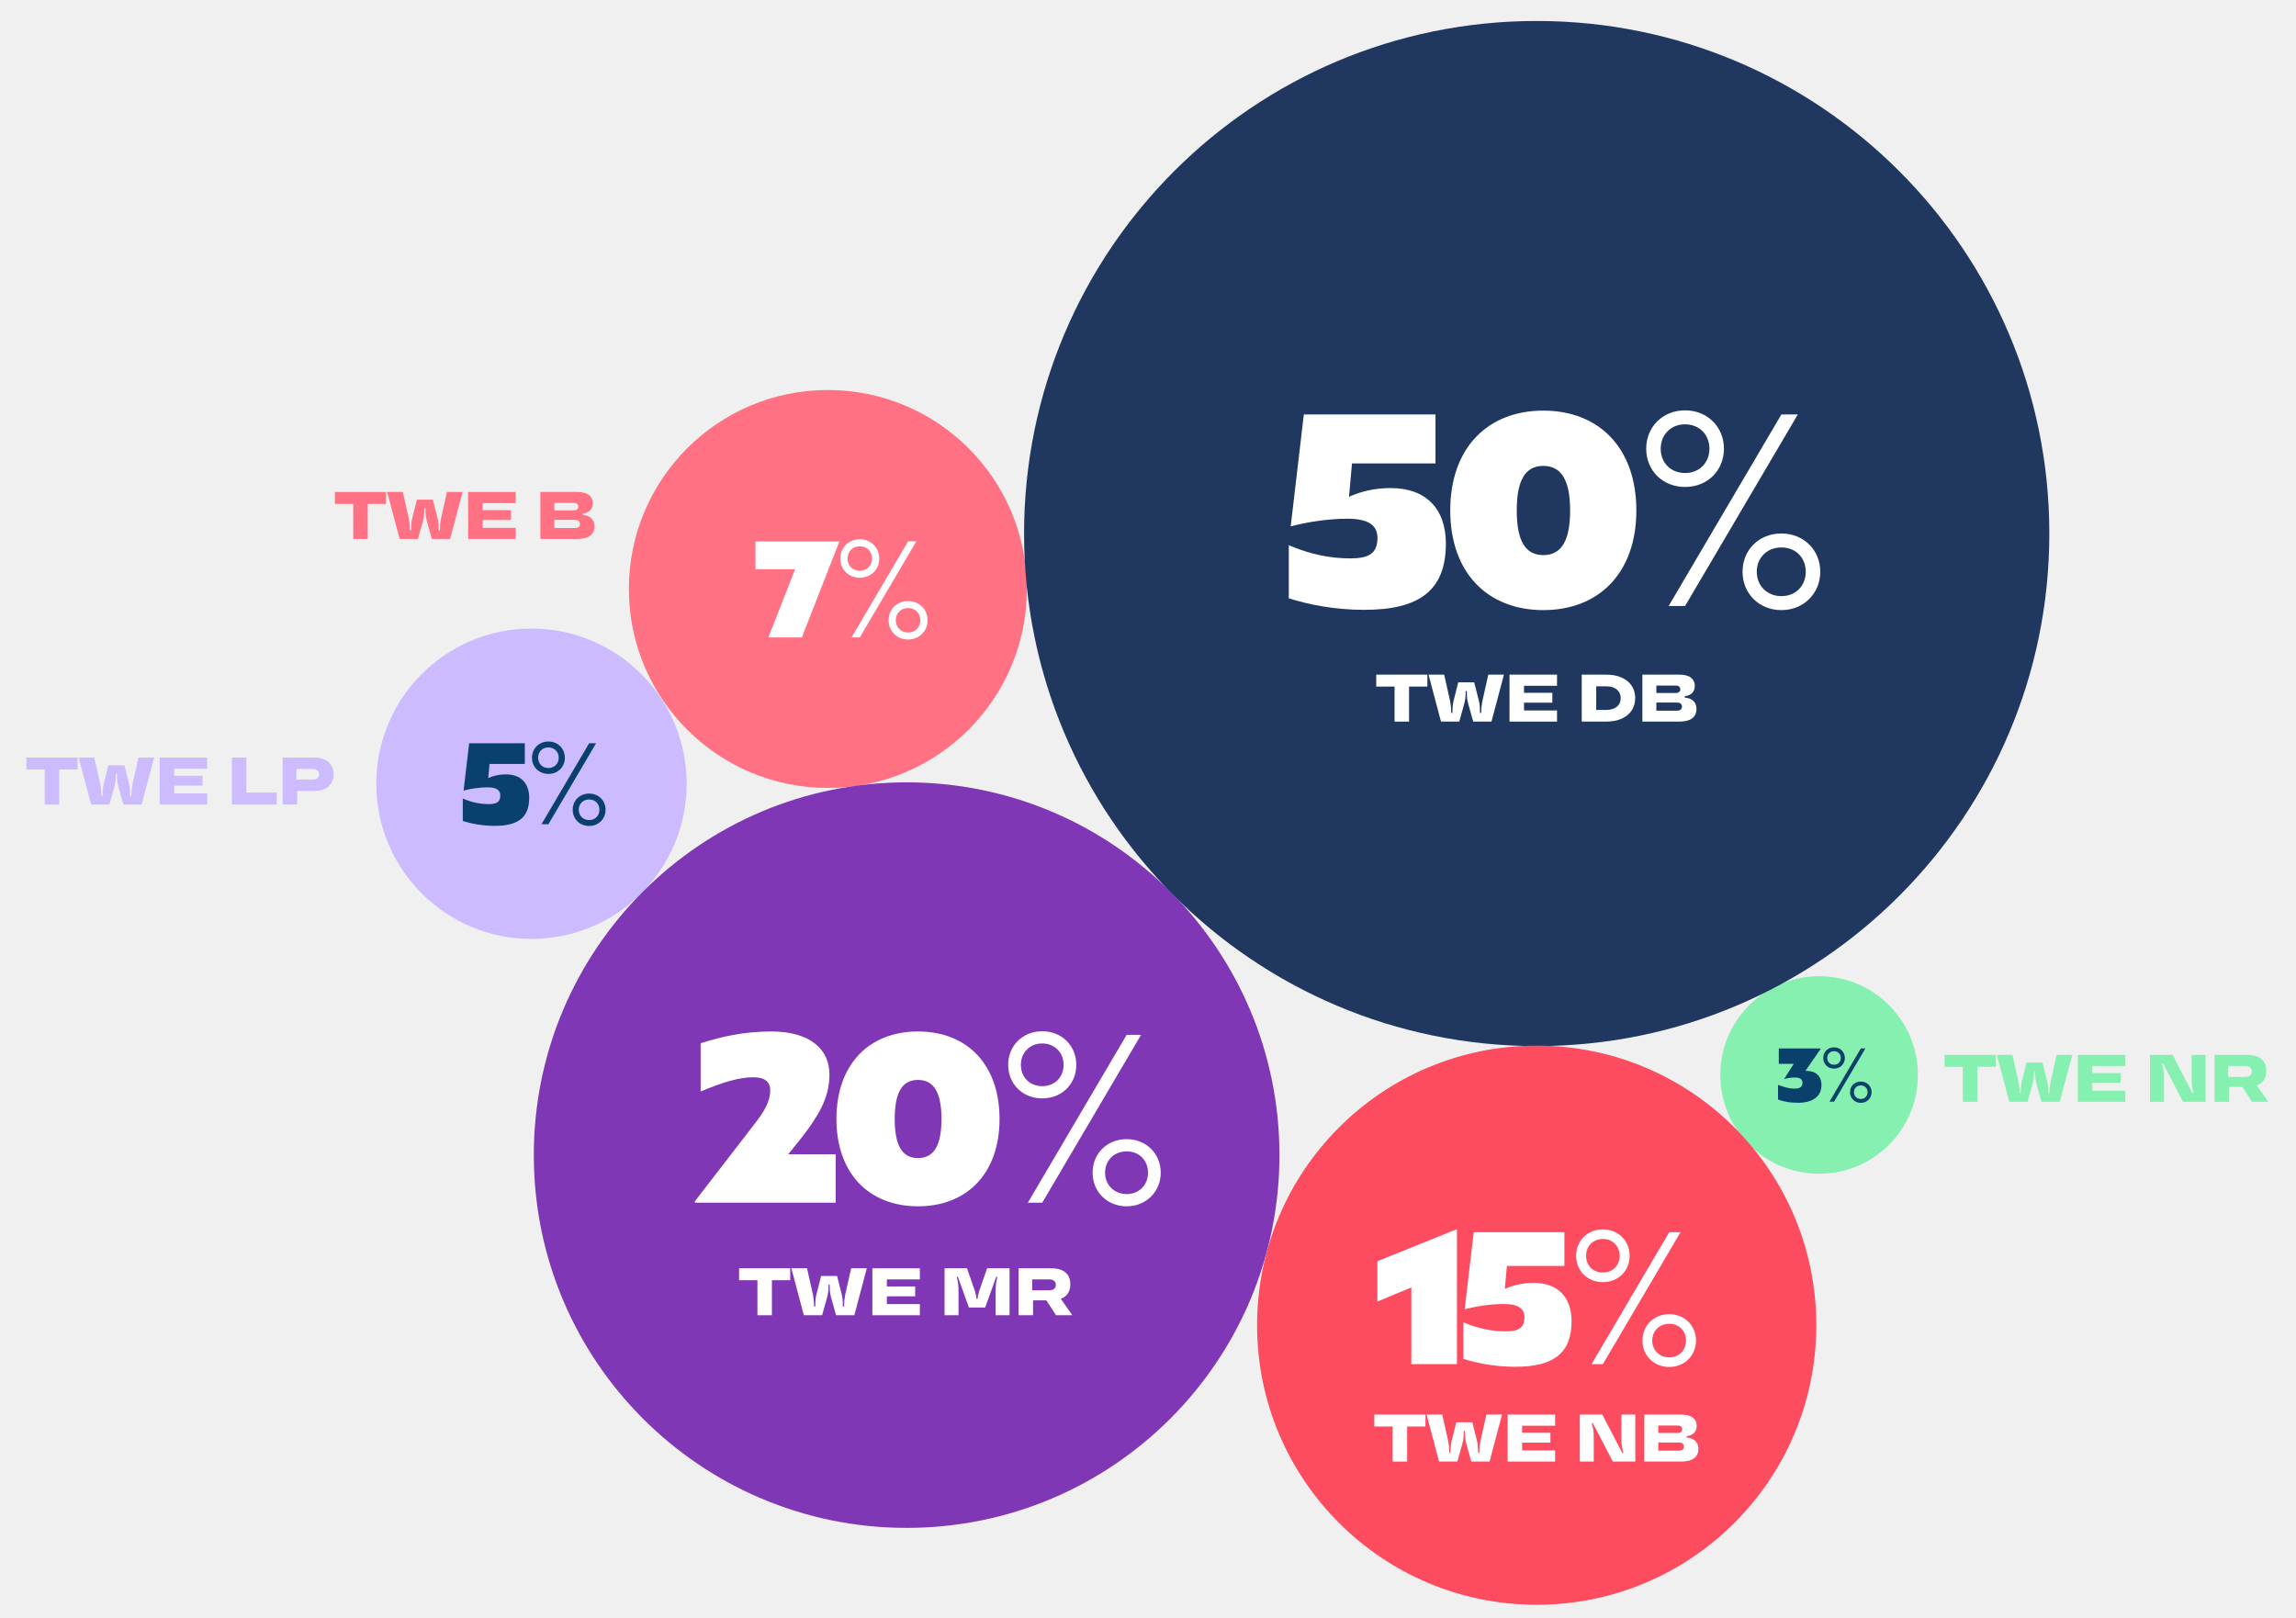
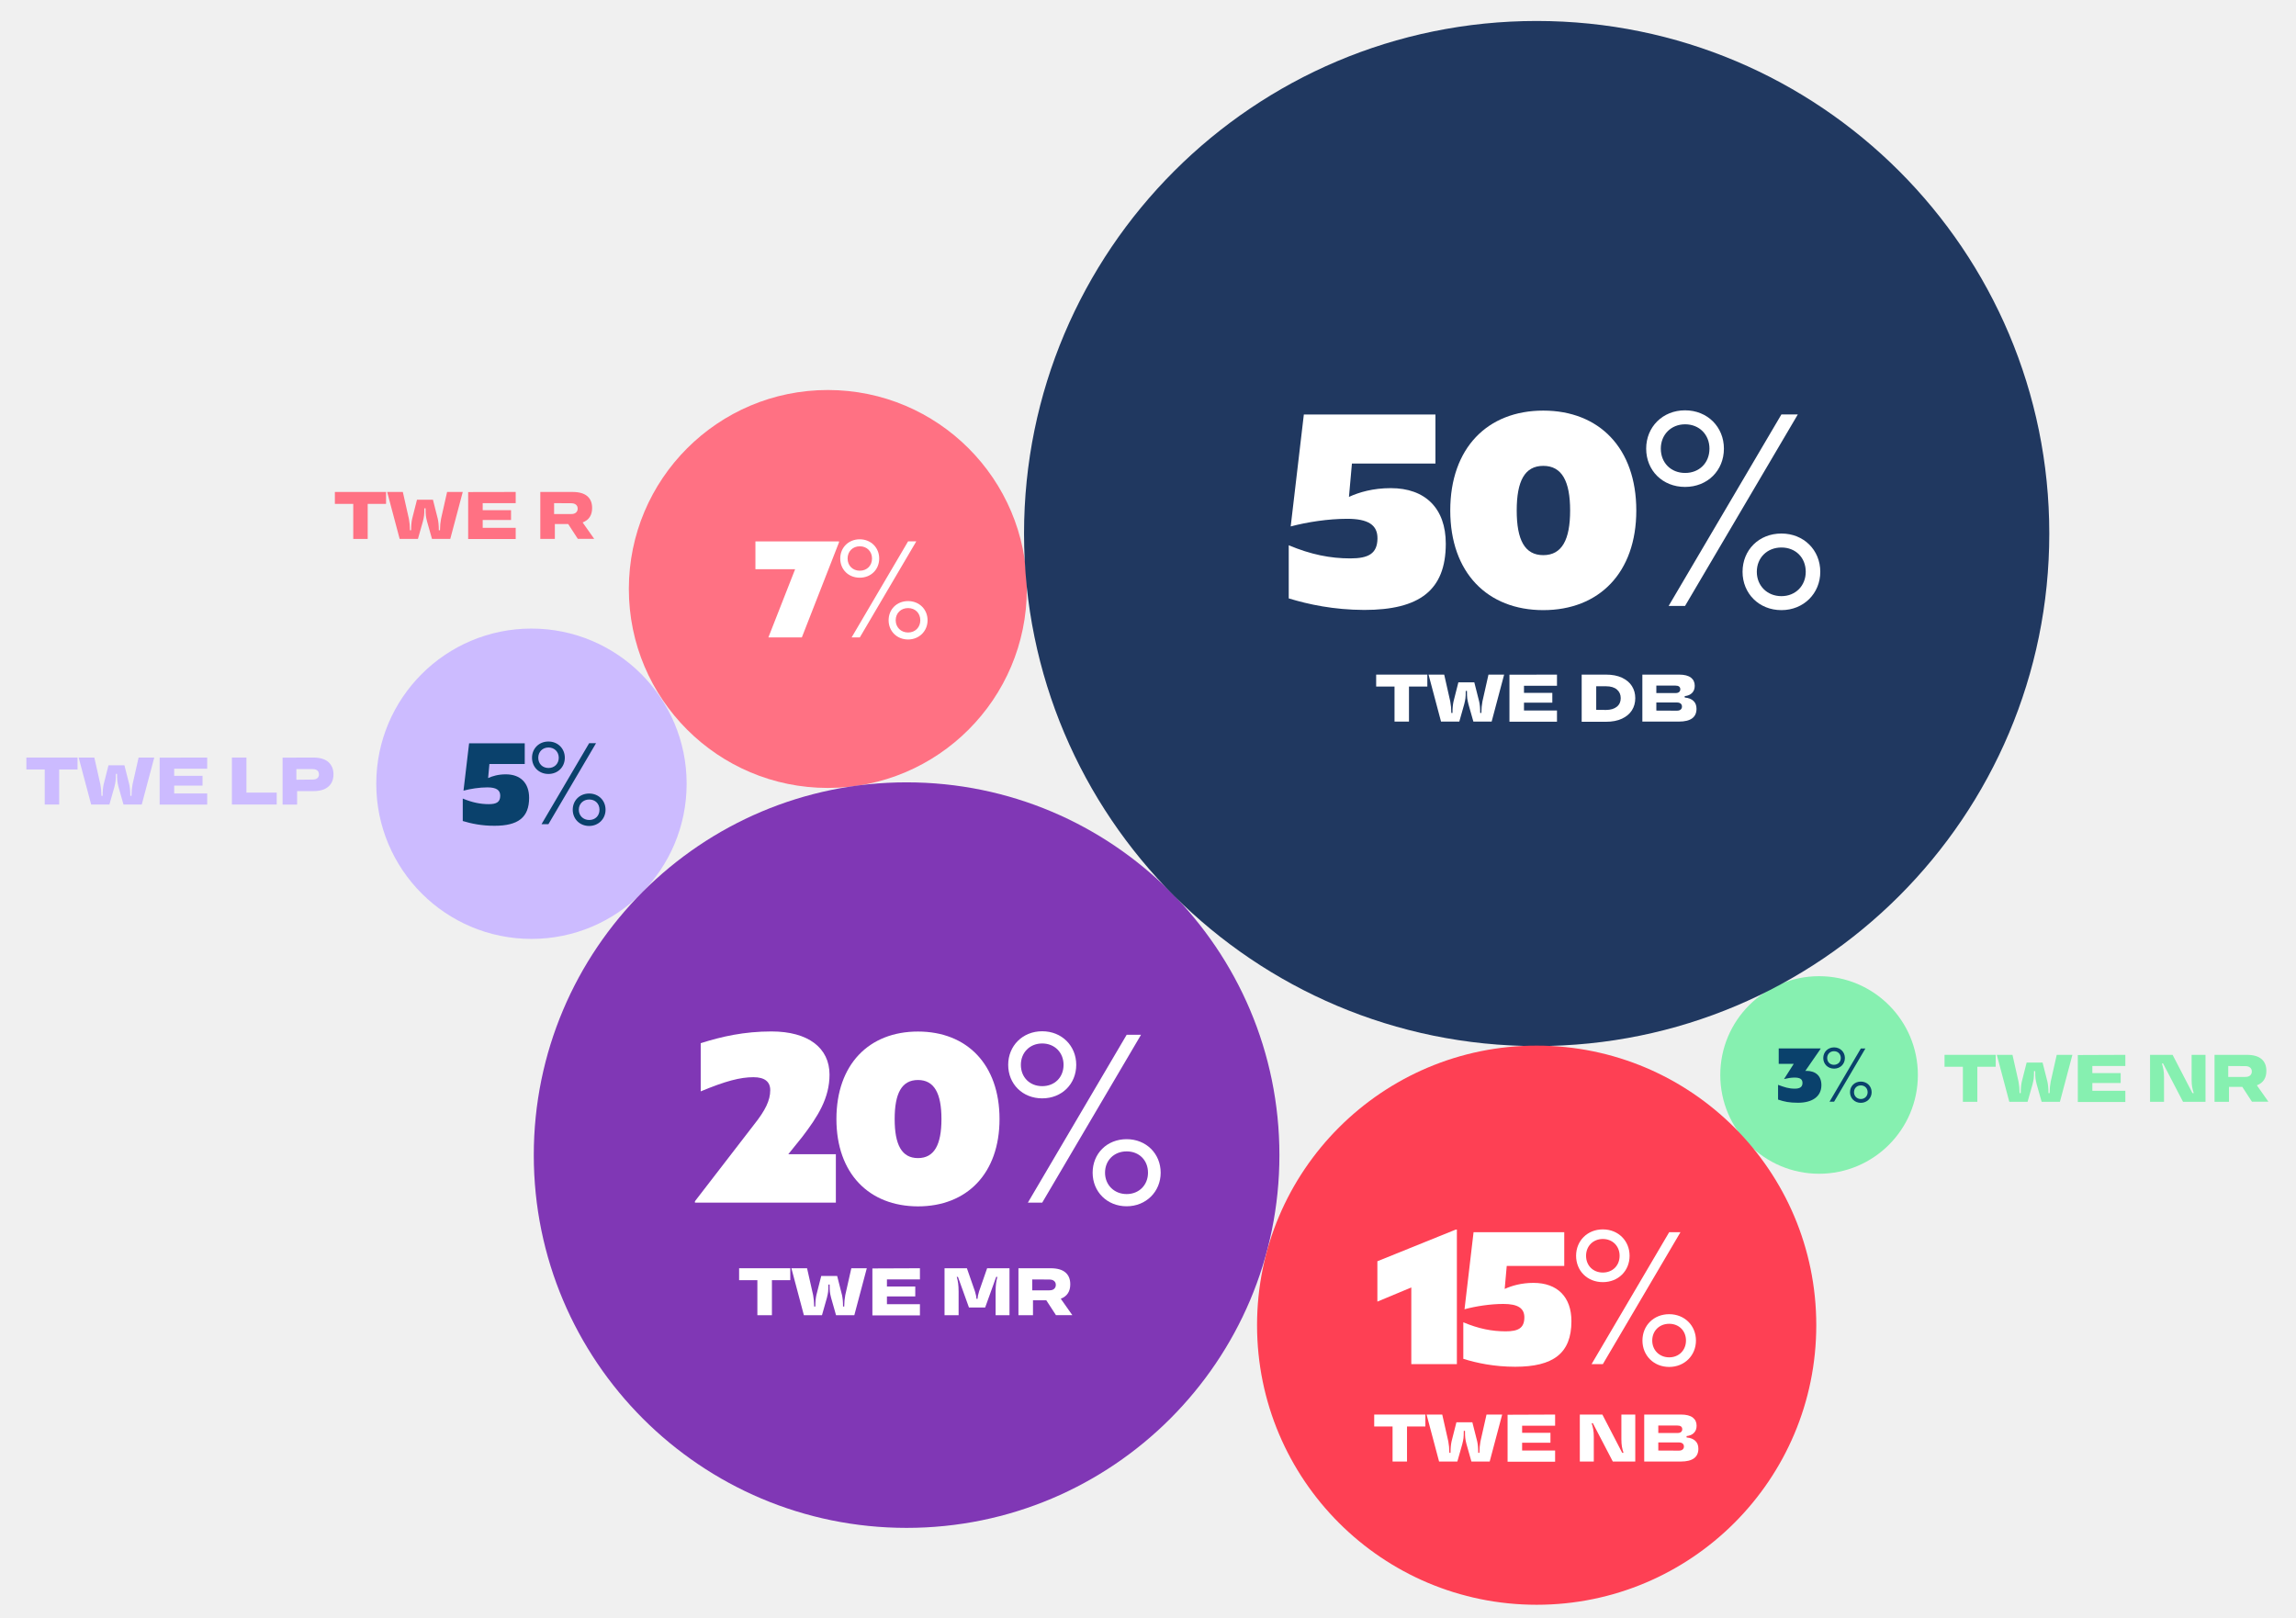
- <svg xmlns="http://www.w3.org/2000/svg" version="1.1" id="Layer_1" x="0px" y="0px" viewBox="0 0 2463.397 1736" style="enable-background:new 0 0 2463.397 1736;" xml:space="preserve">
+ <svg xmlns="http://www.w3.org/2000/svg" version="1.1" id="Layer_1" x="0px" y="0px" viewBox="0 0 2463.4 1736" style="enable-background:new 0 0 2463.4 1736;" xml:space="preserve">
  <style type="text/css">
	.st0{fill:#FF7183;}
	.st1{fill:#FFFFFF;}
	.st2{fill:#86F0B0;}
	.st3{fill:#0A416C;}
	.st4{fill:#CCBBFF;}
	.st5{fill:#8037B5;}
	.st6{fill:#203860;}
- 	.st7{fill:#FD4B5F;}
+ 	.st7{fill:#FE4054;}
</style>
  <g>
+     <path class="st0" d="M888.2,418.5L888.2,418.5c117.9,0,213.5,95.6,213.5,213.5l0,0c0,117.9-95.6,213.5-213.5,213.5l0,0   c-117.9,0-213.5-95.6-213.5-213.5l0,0C674.7,514.1,770.3,418.5,888.2,418.5z" />
    <g>
-       <path class="st0" d="M888.232,418.5L888.232,418.5c117.913,0,213.5,95.587,213.5,213.5l0,0c0,117.913-95.587,213.5-213.5,213.5    l0,0c-117.913,0-213.5-95.587-213.5-213.5l0,0C674.732,514.087,770.32,418.5,888.232,418.5z" />
+       <g>
+         <path class="st1" d="M853.1,610.8h-42.6V581h89.7v0.9L860.3,684h-35.9L853.1,610.8z" />
+         <path class="st1" d="M901.5,599.3c0-11.6,8.8-20.6,20.9-20.6s20.9,9,20.9,20.6c0,11.8-8.8,20.6-20.9,20.6     S901.5,611.1,901.5,599.3z M935.6,599.3c0-7.5-5.4-13.1-13.1-13.1c-7.7,0-13.1,5.6-13.1,13.1c0,7.7,5.5,13.1,13.1,13.1     C930.1,612.4,935.6,607,935.6,599.3z M974.3,580.9h8.8L922.5,684h-8.8L974.3,580.9z M953.4,665.6c0-11.8,8.8-20.6,20.9-20.6     c11.9,0,20.9,8.8,20.9,20.6c0,11.6-9,20.6-20.9,20.6C962.2,686.2,953.4,677.2,953.4,665.6z M987.4,665.6     c0-7.7-5.5-13.1-13.1-13.1c-7.7,0-13.3,5.4-13.3,13.1c0,7.5,5.6,13.1,13.3,13.1C982,678.7,987.4,673.1,987.4,665.6z" />
+       </g>
+     </g>
+   </g>
+   <g>
+     <path class="st2" d="M1951.7,1047.5L1951.7,1047.5c58.5,0,106,47.5,106,106l0,0c0,58.5-47.5,106-106,106l0,0   c-58.5,0-106-47.5-106-106l0,0C1845.7,1095,1893.2,1047.5,1951.7,1047.5z" />
+     <g>
+       <path class="st3" d="M1907.7,1179.9v-15.8c7.2,2.6,11.4,4.1,18,4.1c5.2,0,8.2-1.7,8.2-6.1c0-4.1-2.6-5.8-8.5-5.8    c-3.9,0-7.6,0.7-11.3,1.6l10.4-16.3h-16.1V1125h44.9v0.5l-16.4,23.7l1.2-0.1c9.5,0,16.1,5,16.1,15.3c0,12.6-10.3,18.9-25,18.9    C1919.7,1183.3,1914.5,1182.2,1907.7,1179.9z" />
+       <path class="st3" d="M1956.2,1135.3c0-6.4,4.9-11.4,11.6-11.4c6.7,0,11.6,5,11.6,11.4c0,6.5-4.9,11.4-11.6,11.4    C1961.1,1146.7,1956.2,1141.8,1956.2,1135.3z M1975,1135.3c0-4.2-3-7.3-7.3-7.3c-4.2,0-7.3,3.1-7.3,7.3c0,4.2,3,7.3,7.3,7.3    C1972,1142.5,1975,1139.5,1975,1135.3z M1996.5,1125.1h4.9l-33.6,57.1h-4.9L1996.5,1125.1z M1984.9,1172c0-6.5,4.9-11.4,11.6-11.4    c6.6,0,11.6,4.9,11.6,11.4c0,6.4-5,11.4-11.6,11.4C1989.8,1183.4,1984.9,1178.4,1984.9,1172z M2003.8,1172c0-4.2-3-7.3-7.3-7.3    c-4.2,0-7.3,3-7.3,7.3c0,4.2,3.1,7.3,7.3,7.3C2000.7,1179.3,2003.8,1176.2,2003.8,1172z" />
+     </g>
+   </g>
+   <g>
+     <path class="st4" d="M570.2,674.5L570.2,674.5c92,0,166.5,74.5,166.5,166.5l0,0c0,92-74.5,166.5-166.5,166.5l0,0   c-92,0-166.5-74.5-166.5-166.5l0,0C403.7,749,478.3,674.5,570.2,674.5z" />
+     <g>
+       <path class="st3" d="M496.5,881v-24.1c10.1,4.2,18.9,6,27.9,6c8.3,0,12.2-2.2,12.3-8.9c0.1-6.3-4.3-9.1-13.8-9.1    c-8.4,0-18.1,1.5-25.6,3.5l6-50.8h59.7v22.2h-37.9l-1.4,15.1c4.6-2.1,10.9-4,19-4c15.6,0,25,9.2,25,25.2c0,21.2-12,30-37,30    C516.9,886.2,505.4,883.7,496.5,881z" />
+       <path class="st3" d="M570.8,813.1c0-9.8,7.4-17.4,17.6-17.4s17.6,7.6,17.6,17.4c0,9.9-7.4,17.4-17.6,17.4S570.8,823,570.8,813.1z     M599.5,813.1c0-6.3-4.6-11-11-11s-11,4.7-11,11c0,6.5,4.6,11,11,11S599.5,819.5,599.5,813.1z M632.1,797.5h7.4l-51.1,86.9H581    L632.1,797.5z M614.5,868.9c0-9.9,7.4-17.4,17.6-17.4c10.1,0,17.6,7.4,17.6,17.4c0,9.8-7.6,17.4-17.6,17.4    C621.9,886.3,614.5,878.7,614.5,868.9z M643.2,868.9c0-6.5-4.6-11-11-11s-11.2,4.6-11.2,11c0,6.3,4.7,11,11.2,11    S643.2,875.3,643.2,868.9z" />
+     </g>
+   </g>
+   <g>
+     <path class="st2" d="M2121.5,1182.3H2106v-37.6h-19.7v-12.8h54.9v12.8h-19.7V1182.3z" />
+     <path class="st2" d="M2155.8,1182.3l-13.4-50.4h16.8l6.5,28.8c0.7,3.8,1.1,7.7,1.1,11.6v0.7h1.3v-0.7c0-4.5,0.4-8.4,1.1-11.6   l5.2-20.5h17.1l5.2,20.5c0.7,3.2,1.1,7.1,1.1,11.6v0.7h1.3v-0.7c0-3.9,0.4-7.8,1.1-11.6l6.5-28.8h16.8l-13.4,50.4h-19.6l-5.3-18.7   c-0.7-2.6-1.1-4.8-1.3-6.4c-0.2-1.6-0.3-4.1-0.3-7.5v-0.3h-1.3v0.3c0,3.4-0.1,5.8-0.3,7.5c-0.2,1.6-0.6,3.7-1.3,6.4l-5.3,18.7   H2155.8z" />
+     <path class="st2" d="M2280.3,1131.9v12h-35.4v7.6h30.4v10.6h-30.4v8.4h35.4v12h-51v-50.4L2280.3,1131.9L2280.3,1131.9z" />
+     <path class="st2" d="M2306.8,1182.3v-50.4h24.2l21.3,41.1h1.4c-0.7-2.1-1.3-4.3-1.7-6.5c-0.4-2.2-0.6-4.9-0.6-8.1v-26.5h14.9v50.4   h-24.1l-21.4-41.1h-1.3c0.7,2.2,1.3,4.4,1.7,6.6c0.4,2.2,0.6,4.9,0.6,8v26.5L2306.8,1182.3L2306.8,1182.3z" />
+     <path class="st2" d="M2416.2,1182.3l-10.4-16h-14.3v16H2376v-50.4h34.5c7.1,0,12.4,1.5,15.9,4.5c3.5,3,5.2,7.2,5.2,12.7   c0,3.8-0.8,7-2.5,9.6c-1.7,2.6-4.2,4.6-7.7,5.9l12.4,17.6H2416.2z M2390.7,1143.9v11.7h18.2c2.4,0,4.1-0.5,5.3-1.6   c1.2-1.1,1.8-2.5,1.8-4.2c0-1.8-0.6-3.2-1.8-4.2c-1.2-1.1-3-1.6-5.3-1.6L2390.7,1143.9L2390.7,1143.9z" />
+   </g>
+   <g>
+     <path class="st0" d="M394.5,578.3H379v-37.6h-19.7v-12.8h54.9v12.8h-19.7V578.3z" />
+     <path class="st0" d="M428.8,578.3l-13.4-50.4h16.8l6.5,28.8c0.7,3.8,1.1,7.7,1.1,11.6v0.7h1.3v-0.7c0-4.5,0.4-8.4,1.1-11.6   l5.2-20.5h17.1l5.2,20.5c0.7,3.2,1.1,7.1,1.1,11.6v0.7h1.3v-0.7c0-3.9,0.4-7.8,1.1-11.6l6.5-28.8h16.8l-13.4,50.4h-19.6l-5.3-18.7   c-0.7-2.6-1.1-4.8-1.3-6.4c-0.2-1.6-0.3-4.1-0.3-7.5v-0.3h-1.3v0.3c0,3.4-0.1,5.8-0.3,7.5c-0.2,1.6-0.6,3.7-1.3,6.4l-5.3,18.7   H428.8z" />
+     <path class="st0" d="M553.3,527.9v12h-35.4v7.6h30.4V558h-30.4v8.4h35.4v12h-51v-50.4L553.3,527.9L553.3,527.9z" />
+     <path class="st0" d="M620,578.3l-10.4-16h-14.3v16h-15.6v-50.4h34.5c7.1,0,12.4,1.5,15.9,4.5c3.5,3,5.2,7.2,5.2,12.7   c0,3.8-0.8,7-2.5,9.6c-1.7,2.6-4.2,4.6-7.7,5.9l12.4,17.6H620z M594.5,539.9v11.7h18.2c2.4,0,4.1-0.5,5.3-1.6   c1.2-1.1,1.8-2.5,1.8-4.2c0-1.8-0.6-3.2-1.8-4.2c-1.2-1.1-3-1.6-5.3-1.6L594.5,539.9L594.5,539.9z" />
+   </g>
+   <g>
+     <path class="st4" d="M63.5,863.3H48v-37.6H28.3v-12.8h54.9v12.8H63.5V863.3z" />
+     <path class="st4" d="M97.8,863.3l-13.4-50.4h16.8l6.5,28.8c0.7,3.8,1.1,7.7,1.1,11.6v0.7h1.3v-0.7c0-4.5,0.4-8.4,1.1-11.6l5.2-20.5   h17.1l5.2,20.5c0.7,3.2,1.1,7.1,1.1,11.6v0.7h1.3v-0.7c0-3.9,0.4-7.8,1.1-11.6l6.5-28.8h16.8l-13.4,50.4h-19.6l-5.3-18.7   c-0.7-2.6-1.1-4.8-1.3-6.4c-0.2-1.6-0.3-4.1-0.3-7.5v-0.3h-1.3v0.3c0,3.4-0.1,5.8-0.3,7.5c-0.2,1.6-0.6,3.7-1.3,6.4l-5.3,18.7H97.8   z" />
+     <path class="st4" d="M222.3,812.9v12h-35.4v7.6h30.4V843h-30.4v8.4h35.4v12h-51v-50.4L222.3,812.9L222.3,812.9z" />
+     <path class="st4" d="M296.9,863.3h-48.1v-50.4h15.6v37.6h32.5V863.3z" />
+     <path class="st4" d="M336.1,812.9c7.2,0,12.6,1.6,16.2,4.8c3.6,3.2,5.5,7.6,5.5,13.2c0,5.6-1.8,10-5.5,13.2   c-3.6,3.2-9,4.8-16.2,4.8h-17.3v14.5h-15.6v-50.4L336.1,812.9L336.1,812.9z M335.4,836.5c2.3,0,4-0.5,5.1-1.5   c1.2-1,1.7-2.4,1.7-4.1c0-1.7-0.6-3.1-1.7-4.1c-1.2-1-2.9-1.5-5.1-1.5H318v11.4L335.4,836.5L335.4,836.5z" />
+   </g>
+   <g>
+     <path class="st5" d="M972.7,839.5L972.7,839.5c220.9,0,400,179.1,400,400v0c0,220.9-179.1,400-400,400h0   c-220.9,0-400-179.1-400-400v0C572.7,1018.6,751.8,839.5,972.7,839.5z" />
+     <g>
+       <path class="st1" d="M745.6,1289l63.3-82.1c12.1-15.2,17.5-26,17.5-37.1c0-9-5.9-13.9-18-13.9c-14.2,0-29.9,4.1-56.6,15.2v-51.7    c22.6-7.2,46.8-12.6,75.9-12.6c39.6,0,62.3,17.8,62.3,46.3c0,25.2-12.4,44.8-29.3,66.9l-14.9,18.5h51v52H745.6V1289z" />
+       <path class="st1" d="M897.4,1200.8c0-58.7,35-93.9,87.5-93.9c52.5,0,87.5,35.3,87.5,93.9c0,58.4-35,93.7-87.5,93.7    C932.4,1294.4,897.4,1259.2,897.4,1200.8z M1010.1,1200.8c0-27.5-7.7-41.9-25.2-41.9c-17.5,0-25,14.4-25,41.9    c0,27.5,7.5,41.9,25,41.9C1002.4,1242.7,1010.1,1228.3,1010.1,1200.8z" />
+       <path class="st1" d="M1081.7,1142.6c0-20.3,15.4-36,36.5-36c21.1,0,36.5,15.7,36.5,36c0,20.6-15.4,36-36.5,36    C1097.1,1178.6,1081.7,1163.2,1081.7,1142.6z M1141.1,1142.6c0-13.1-9.5-22.9-22.9-22.9c-13.4,0-22.9,9.8-22.9,22.9    c0,13.4,9.5,22.9,22.9,22.9C1131.6,1165.5,1141.1,1156,1141.1,1142.6z M1208.8,1110.4h15.4l-106,180.1h-15.4L1208.8,1110.4z     M1172.3,1258.4c0-20.6,15.4-36,36.5-36c20.8,0,36.5,15.4,36.5,36c0,20.3-15.7,36-36.5,36    C1187.7,1294.4,1172.3,1278.7,1172.3,1258.4z M1231.7,1258.4c0-13.4-9.5-22.9-22.9-22.9c-13.4,0-23.2,9.5-23.2,22.9    c0,13.1,9.8,22.9,23.2,22.9C1222.2,1281.3,1231.7,1271.5,1231.7,1258.4z" />
+     </g>
+     <g>
+       <path class="st1" d="M828.2,1411.3h-15.6v-37.6H793v-12.8h54.9v12.8h-19.7V1411.3z" />
+       <path class="st1" d="M862.5,1411.3l-13.4-50.4h16.8l6.5,28.8c0.7,3.8,1.1,7.7,1.1,11.6v0.7h1.3v-0.7c0-4.5,0.4-8.4,1.1-11.6    l5.2-20.5h17.1l5.2,20.5c0.7,3.2,1.1,7.1,1.1,11.6v0.7h1.3v-0.7c0-3.9,0.4-7.8,1.1-11.6l6.5-28.8H930l-13.4,50.4H897l-5.3-18.7    c-0.7-2.6-1.1-4.8-1.3-6.4c-0.2-1.6-0.3-4.1-0.3-7.5v-0.3h-1.3v0.3c0,3.4-0.1,5.8-0.3,7.5c-0.2,1.6-0.6,3.7-1.3,6.4l-5.3,18.7    H862.5z" />
+       <path class="st1" d="M987,1360.9v12h-35.4v7.6h30.4v10.6h-30.4v8.4H987v12h-51v-50.4L987,1360.9L987,1360.9z" />
+       <path class="st1" d="M1013.4,1411.3v-50.4h24l8.6,24.7c1.1,3.6,1.6,6.1,1.6,7.4v0.7h1.3v-0.7c0-1.3,0.5-3.8,1.6-7.4l8.6-24.7h24    v50.4h-14.9V1386c0-3.6,0.2-6.6,0.5-9c0.3-2.4,0.8-4.6,1.4-6.8h-1.3L1057,1403h-17.4l-11.8-32.8h-1.3c0.7,2.3,1.2,4.6,1.5,6.9    c0.3,2.3,0.5,5.3,0.5,8.9v25.3H1013.4z" />
+       <path class="st1" d="M1133,1411.3l-10.4-16h-14.3v16h-15.6v-50.4h34.5c7.1,0,12.4,1.5,15.9,4.5c3.5,3,5.2,7.2,5.2,12.7    c0,3.8-0.8,7-2.5,9.6c-1.7,2.6-4.2,4.6-7.7,5.9l12.4,17.6H1133z M1107.5,1372.9v11.7h18.2c2.4,0,4.1-0.5,5.3-1.6    c1.2-1.1,1.8-2.5,1.8-4.2c0-1.8-0.6-3.2-1.8-4.2c-1.2-1.1-3-1.6-5.3-1.6L1107.5,1372.9L1107.5,1372.9z" />
+     </g>
+   </g>
+   <g>
+     <g>
+       <path class="st6" d="M1648.7,22.5L1648.7,22.5c303.8,0,550,246.2,550,550v0c0,303.8-246.2,550-550,550h0    c-303.8,0-550-246.2-550-550v0C1098.7,268.7,1345,22.5,1648.7,22.5z" />
      <g>
        <g>
-           <path class="st1" d="M853.093,610.793h-42.567V581.04h89.701v0.884L860.31,683.998h-35.939L853.093,610.793z" />
-           <path class="st1" d="M901.549,599.305c0-11.637,8.838-20.621,20.916-20.621s20.916,8.984,20.916,20.621      c0,11.783-8.838,20.621-20.916,20.621S901.549,611.088,901.549,599.305z M935.574,599.305c0-7.512-5.449-13.109-13.109-13.109      c-7.659,0-13.109,5.598-13.109,13.109c0,7.659,5.45,13.109,13.109,13.109C930.125,612.414,935.574,606.964,935.574,599.305z       M974.313,580.893h8.838l-60.686,103.105h-8.838L974.313,580.893z M953.396,665.586c0-11.783,8.838-20.62,20.916-20.62      c11.931,0,20.916,8.837,20.916,20.62c0,11.637-8.985,20.621-20.916,20.621C962.234,686.207,953.396,677.223,953.396,665.586z       M987.422,665.586c0-7.659-5.45-13.108-13.109-13.108c-7.66,0-13.257,5.449-13.257,13.108c0,7.513,5.597,13.109,13.257,13.109      C981.972,678.695,987.422,673.099,987.422,665.586z" />
+           <path class="st1" d="M1382.7,642.1v-57c23.8,10,44.6,14.1,66.1,14.1c19.7,0,28.8-5.3,29.1-21.1c0.3-15-10.3-21.4-32.6-21.4      c-20,0-42.9,3.5-60.5,8.2l14.1-120.1h141.2v52.6h-89.6l-3.2,35.8c10.9-5,25.8-9.4,44.9-9.4c37,0,59,21.7,59,59.6      c0,50.2-28.5,71.1-87.5,71.1C1430.9,654.4,1403.6,648.5,1382.7,642.1z" />
+           <path class="st1" d="M1556,547.8c0-67,39.9-107.2,99.8-107.2c59.9,0,99.8,40.2,99.8,107.2c0,66.7-39.9,106.9-99.8,106.9      C1595.9,654.7,1556,614.5,1556,547.8z M1684.6,547.8c0-31.4-8.8-47.9-28.8-47.9c-20,0-28.5,16.4-28.5,47.9      c0,31.4,8.5,47.9,28.5,47.9C1675.8,595.7,1684.6,579.2,1684.6,547.8z" />
+           <path class="st1" d="M1766.2,481.4c0-23.2,17.6-41.1,41.7-41.1s41.7,17.9,41.7,41.1c0,23.5-17.6,41.1-41.7,41.1      S1766.2,504.9,1766.2,481.4z M1834.1,481.4c0-15-10.9-26.1-26.1-26.1s-26.1,11.2-26.1,26.1c0,15.3,10.9,26.1,26.1,26.1      S1834.1,496.7,1834.1,481.4z M1911.3,444.7h17.6l-121,205.5h-17.6L1911.3,444.7z M1869.6,613.6c0-23.5,17.6-41.1,41.7-41.1      c23.8,0,41.7,17.6,41.7,41.1c0,23.2-17.9,41.1-41.7,41.1C1887.2,654.7,1869.6,636.8,1869.6,613.6z M1937.4,613.6      c0-15.3-10.9-26.1-26.1-26.1s-26.4,10.9-26.4,26.1c0,15,11.2,26.1,26.4,26.1S1937.4,628.5,1937.4,613.6z" />
        </g>
      </g>
    </g>
    <g>
-       <path class="st2" d="M1951.732,1047.5L1951.732,1047.5c58.542,0,106,47.458,106,106l0,0c0,58.542-47.458,106-106,106l0,0    c-58.542,0-106-47.458-106-106l0,0C1845.732,1094.958,1893.19,1047.5,1951.732,1047.5z" />
-       <g>
-         <path class="st3" d="M1907.664,1179.908v-15.837c7.185,2.612,11.429,4.082,17.96,4.082c5.225,0,8.245-1.715,8.245-6.123     c0-4.081-2.612-5.796-8.49-5.796c-3.918,0-7.592,0.653-11.266,1.633l10.449-16.327h-16.082v-16.49h44.899v0.49l-16.409,23.674     l1.225-0.081c9.47,0,16.082,4.979,16.082,15.347c0,12.572-10.285,18.857-24.979,18.857     C1919.746,1183.337,1914.521,1182.194,1907.664,1179.908z" />
-         <path class="st3" d="M1956.157,1135.255c0-6.449,4.898-11.43,11.593-11.43c6.693,0,11.592,4.98,11.592,11.43     c0,6.53-4.898,11.429-11.592,11.429C1961.056,1146.684,1956.157,1141.785,1956.157,1135.255z M1975.015,1135.255     c0-4.164-3.021-7.266-7.265-7.266c-4.245,0-7.266,3.102-7.266,7.266c0,4.244,3.021,7.265,7.266,7.265     C1971.994,1142.52,1975.015,1139.499,1975.015,1135.255z M1996.484,1125.05h4.898l-33.633,57.145h-4.898L1996.484,1125.05z      M1984.893,1171.99c0-6.531,4.898-11.429,11.592-11.429c6.613,0,11.593,4.897,11.593,11.429c0,6.449-4.979,11.429-11.593,11.429     C1989.791,1183.419,1984.893,1178.439,1984.893,1171.99z M2003.75,1171.99c0-4.245-3.021-7.266-7.266-7.266     c-4.244,0-7.347,3.021-7.347,7.266c0,4.163,3.103,7.266,7.347,7.266C2000.729,1179.256,2003.75,1176.153,2003.75,1171.99z" />
-       </g>
+       <path class="st1" d="M1511.8,774.3h-15.6v-37.6h-19.7v-12.8h54.9v12.8h-19.7V774.3z" />
+       <path class="st1" d="M1546.1,774.3l-13.4-50.4h16.8l6.5,28.8c0.7,3.8,1.1,7.7,1.1,11.6v0.7h1.3v-0.7c0-4.5,0.4-8.4,1.1-11.6    l5.2-20.5h17.1l5.2,20.5c0.7,3.2,1.1,7.1,1.1,11.6v0.7h1.3v-0.7c0-3.9,0.4-7.8,1.1-11.6l6.5-28.8h16.8l-13.4,50.4h-19.6l-5.3-18.7    c-0.7-2.6-1.1-4.8-1.3-6.4c-0.2-1.6-0.3-4.1-0.3-7.5v-0.3h-1.3v0.3c0,3.4-0.1,5.8-0.3,7.5c-0.2,1.6-0.6,3.7-1.3,6.4l-5.3,18.7    H1546.1z" />
+       <path class="st1" d="M1670.5,723.9v12h-35.4v7.6h30.4V754h-30.4v8.4h35.4v12h-51v-50.4L1670.5,723.9L1670.5,723.9z" />
+       <path class="st1" d="M1697,774.3v-50.4h26.1c6.7,0,12.4,1.1,17.1,3.3c4.7,2.2,8.3,5.2,10.7,9c2.4,3.8,3.6,8.1,3.6,13    c0,4.8-1.2,9.2-3.6,13c-2.4,3.8-6,6.8-10.7,9c-4.7,2.2-10.4,3.3-17.1,3.3H1697z M1723.1,761.8c5,0,8.9-1.2,11.7-3.5    s4.1-5.4,4.1-9.2c0-3.8-1.4-6.9-4.1-9.2c-2.7-2.3-6.6-3.5-11.7-3.5h-10.5v25.3L1723.1,761.8L1723.1,761.8z" />
+       <path class="st1" d="M1807.6,748.5c4.1,0.3,7.2,1.6,9.4,3.7c2.2,2.1,3.2,4.9,3.2,8.4c0,9.1-6.3,13.7-18.9,13.7h-39.2v-50.4h39.5    c5.6,0,9.8,1.1,12.6,3.2c2.8,2.2,4.1,5.1,4.1,8.8c0,3.1-0.9,5.7-2.8,7.6c-1.9,2-4.5,3.1-8,3.5L1807.6,748.5L1807.6,748.5z     M1777.1,735.7v8h20.6c1.7,0,3-0.4,3.8-1.1c0.9-0.7,1.3-1.7,1.3-3c0-1.2-0.4-2.2-1.3-2.9c-0.9-0.7-2.1-1-3.8-1L1777.1,735.7    L1777.1,735.7z M1799.1,762.6c1.8,0,3.2-0.4,4.1-1.2c0.9-0.8,1.4-1.8,1.4-3.2c0-1.4-0.5-2.5-1.4-3.2c-0.9-0.8-2.3-1.2-4.1-1.2h-22    v8.7L1799.1,762.6L1799.1,762.6z" />
+     </g>
+   </g>
+   <g>
+     <path class="st7" d="M1648.7,1122L1648.7,1122c165.7,0,300,134.3,300,300l0,0c0,165.7-134.3,300-300,300l0,0   c-165.7,0-300-134.3-300-300l0,0C1348.7,1256.3,1483,1122,1648.7,1122z" />
+     <g>
+       <path class="st1" d="M1514.2,1381.5l-36.4,15.2v-43.3l84.1-34h1.2v144.4h-48.9V1381.5z" />
+       <path class="st1" d="M1570,1458.1v-39.2c16.4,6.9,30.7,9.7,45.5,9.7c13.6,0,19.8-3.6,20-14.6c0.2-10.3-7.1-14.8-22.5-14.8    c-13.8,0-29.5,2.4-41.7,5.7l9.7-82.7h97.3v36.2h-61.7l-2.2,24.7c7.5-3.4,17.8-6.5,30.9-6.5c25.5,0,40.7,15,40.7,41.1    c0,34.6-19.6,48.9-60.3,48.9C1603.2,1466.6,1584.4,1462.6,1570,1458.1z" />
+       <path class="st1" d="M1691,1347.5c0-16,12.1-28.3,28.7-28.3s28.7,12.3,28.7,28.3c0,16.2-12.1,28.3-28.7,28.3    S1691,1363.7,1691,1347.5z M1737.7,1347.5c0-10.3-7.5-18-18-18s-18,7.7-18,18c0,10.5,7.5,18,18,18S1737.7,1358,1737.7,1347.5z     M1790.9,1322.2h12.1l-83.3,141.6h-12.1L1790.9,1322.2z M1762.2,1438.5c0-16.2,12.1-28.3,28.7-28.3c16.4,0,28.7,12.1,28.7,28.3    c0,16-12.3,28.3-28.7,28.3C1774.3,1466.8,1762.2,1454.5,1762.2,1438.5z M1808.9,1438.5c0-10.5-7.5-18-18-18s-18.2,7.5-18.2,18    c0,10.3,7.7,18,18.2,18S1808.9,1448.8,1808.9,1438.5z" />
    </g>
    <g>
-       <path class="st4" d="M570.232,674.5L570.232,674.5c91.956,0,166.5,74.544,166.5,166.5l0,0c0,91.955-74.544,166.5-166.5,166.5l0,0    c-91.955,0-166.5-74.544-166.5-166.5l0,0C403.732,749.044,478.277,674.5,570.232,674.5z" />
-       <g>
-         <path class="st3" d="M496.537,880.975V856.89c10.056,4.222,18.87,5.959,27.933,5.959c8.318,0,12.166-2.234,12.291-8.938     c0.124-6.331-4.345-9.063-13.78-9.063c-8.442,0-18.125,1.49-25.574,3.477l5.959-50.775h59.714v22.222h-37.864l-1.366,15.146     c4.593-2.11,10.925-3.973,18.994-3.973c15.642,0,24.953,9.187,24.953,25.201c0,21.229-12.042,30.044-36.995,30.044     C516.897,886.189,505.352,883.706,496.537,880.975z" />
-         <path class="st3" d="M570.776,813.067c0-9.808,7.448-17.38,17.628-17.38s17.628,7.572,17.628,17.38     c0,9.932-7.448,17.381-17.628,17.381S570.776,822.999,570.776,813.067z M599.454,813.067c0-6.331-4.593-11.049-11.049-11.049     s-11.049,4.718-11.049,11.049c0,6.456,4.593,11.049,11.049,11.049S599.454,819.523,599.454,813.067z M632.104,797.549h7.449     l-51.148,86.901h-7.449L632.104,797.549z M614.476,868.932c0-9.932,7.448-17.38,17.628-17.38c10.056,0,17.628,7.448,17.628,17.38     c0,9.808-7.573,17.381-17.628,17.381C621.924,886.313,614.476,878.74,614.476,868.932z M643.153,868.932     c0-6.455-4.593-11.049-11.049-11.049s-11.173,4.594-11.173,11.049c0,6.332,4.718,11.049,11.173,11.049     S643.153,875.264,643.153,868.932z" />
-       </g>
-     </g>
-     <g>
-       <path class="st2" d="M2121.528,1182.318h-15.552v-37.584h-19.656v-12.816h54.864v12.816h-19.656V1182.318z" />
-       <path class="st2" d="M2155.8,1182.318l-13.393-50.4h16.776l6.479,28.801c0.721,3.841,1.08,7.703,1.08,11.592v0.72h1.296v-0.72    c0-4.512,0.36-8.376,1.08-11.592l5.185-20.521h17.136l5.184,20.521c0.721,3.216,1.08,7.08,1.08,11.592v0.72h1.296v-0.72    c0-3.889,0.36-7.751,1.08-11.592l6.48-28.801h16.776l-13.393,50.4h-19.584l-5.256-18.72c-0.673-2.64-1.104-4.764-1.296-6.372    c-0.192-1.607-0.288-4.092-0.288-7.452v-0.288h-1.296v0.288c0,3.36-0.097,5.845-0.288,7.452c-0.192,1.608-0.624,3.732-1.296,6.372    l-5.256,18.72H2155.8z" />
-       <path class="st2" d="M2280.287,1131.918v11.952h-35.424v7.561h30.384v10.584h-30.384v8.352h35.424v11.952h-50.977v-50.4h50.977    V1131.918z" />
-       <path class="st2" d="M2306.781,1182.318v-50.4h24.192l21.313,41.112h1.367c-0.72-2.111-1.272-4.284-1.655-6.516    c-0.385-2.232-0.576-4.933-0.576-8.101v-26.496h14.903v50.4h-24.119l-21.385-41.112h-1.296c0.721,2.209,1.271,4.417,1.656,6.624    c0.384,2.209,0.576,4.873,0.576,7.992v26.496L2306.781,1182.318L2306.781,1182.318z" />
-       <path class="st2" d="M2416.222,1182.318l-10.439-15.984h-14.256v15.984h-15.553v-50.4h34.488c7.104,0,12.396,1.501,15.876,4.5    c3.479,3.001,5.22,7.236,5.22,12.708c0,3.793-0.84,7.009-2.52,9.648c-1.681,2.641-4.248,4.608-7.704,5.904l12.384,17.64H2416.222z     M2390.662,1143.87v11.664h18.216c2.352,0,4.128-0.527,5.328-1.584c1.199-1.055,1.8-2.472,1.8-4.248    c0-1.775-0.601-3.191-1.8-4.248c-1.2-1.055-2.977-1.584-5.328-1.584L2390.662,1143.87L2390.662,1143.87z" />
-     </g>
-     <g>
-       <path class="st0" d="M394.528,578.318h-15.552v-37.584H359.32v-12.816h54.864v12.816h-19.656V578.318z" />
-       <path class="st0" d="M428.8,578.318l-13.393-50.4h16.776l6.479,28.801c0.721,3.841,1.08,7.703,1.08,11.592v0.72h1.296v-0.72    c0-4.512,0.36-8.376,1.08-11.592l5.185-20.521h17.136l5.184,20.521c0.721,3.216,1.08,7.08,1.08,11.592v0.72h1.296v-0.72    c0-3.889,0.36-7.751,1.08-11.592l6.48-28.801h16.776l-13.393,50.4h-19.584l-5.256-18.72c-0.673-2.64-1.104-4.764-1.296-6.372    c-0.192-1.607-0.288-4.092-0.288-7.452v-0.288h-1.296v0.288c0,3.36-0.097,5.845-0.288,7.452c-0.192,1.608-0.624,3.732-1.296,6.372    l-5.256,18.72H428.8z" />
-       <path class="st0" d="M553.287,527.918v11.952h-35.424v7.561h30.384v10.584h-30.384v8.352h35.424v11.952H502.31v-50.4    L553.287,527.918L553.287,527.918z" />
-       <path class="st0" d="M625.214,552.542c4.079,0.337,7.2,1.573,9.359,3.708c2.16,2.137,3.24,4.933,3.24,8.389    c0,9.12-6.288,13.68-18.864,13.68h-39.168v-50.4h39.528c5.616,0,9.804,1.08,12.564,3.24c2.759,2.16,4.14,5.089,4.14,8.784    c0,3.121-0.936,5.664-2.808,7.632c-1.872,1.969-4.536,3.121-7.992,3.456L625.214,552.542L625.214,552.542z M594.758,539.654v7.992    h20.592c1.68,0,2.952-0.36,3.816-1.08c0.863-0.72,1.296-1.703,1.296-2.952c0-1.247-0.433-2.22-1.296-2.916    c-0.864-0.695-2.137-1.044-3.816-1.044L594.758,539.654L594.758,539.654z M616.79,566.582c1.823,0,3.191-0.383,4.104-1.151    c0.911-0.768,1.368-1.824,1.368-3.168c0-1.392-0.457-2.472-1.368-3.24c-0.912-0.768-2.28-1.152-4.104-1.152h-22.032v8.712    L616.79,566.582L616.79,566.582z" />
-     </g>
-     <g>
-       <path class="st4" d="M63.528,863.318H47.977v-37.584H28.32v-12.816h54.864v12.816H63.528V863.318z" />
-       <path class="st4" d="M97.8,863.318l-13.393-50.4h16.776l6.479,28.801c0.721,3.841,1.08,7.703,1.08,11.592v0.72h1.296v-0.72    c0-4.512,0.36-8.376,1.08-11.592l5.185-20.521h17.136l5.184,20.521c0.721,3.216,1.08,7.08,1.08,11.592v0.72h1.296v-0.72    c0-3.889,0.36-7.751,1.08-11.592l6.48-28.801h16.776l-13.393,50.4h-19.584l-5.256-18.72c-0.673-2.64-1.104-4.764-1.296-6.372    c-0.192-1.607-0.288-4.092-0.288-7.452v-0.288h-1.296v0.288c0,3.36-0.097,5.845-0.288,7.452c-0.192,1.608-0.624,3.732-1.296,6.372    l-5.256,18.72H97.8z" />
-       <path class="st4" d="M222.287,812.918v11.952h-35.424v7.561h30.384v10.584h-30.384v8.352h35.424v11.952H171.31v-50.4    L222.287,812.918L222.287,812.918z" />
-       <path class="st4" d="M296.878,863.318h-48.097v-50.4h15.553v37.584h32.544V863.318z" />
-       <path class="st4" d="M336.117,812.918c7.152,0,12.552,1.584,16.2,4.752c3.647,3.168,5.473,7.561,5.473,13.177    c0,5.615-1.825,10.008-5.473,13.176c-3.648,3.168-9.048,4.752-16.2,4.752h-17.279v14.544h-15.553v-50.4h32.832V812.918z     M335.397,836.534c2.256,0,3.96-0.515,5.112-1.548c1.151-1.031,1.728-2.412,1.728-4.14c0-1.729-0.576-3.107-1.728-4.141    c-1.152-1.031-2.856-1.548-5.112-1.548h-17.424v11.376L335.397,836.534L335.397,836.534z" />
-     </g>
-     <g>
-       <path class="st5" d="M972.732,839.5L972.732,839.5c220.914,0,400,179.086,400,400v0.001c0,220.914-179.086,400-400,400h-0.001    c-220.914,0-400-179.086-400-400v-0.001C572.732,1018.586,751.818,839.5,972.732,839.5z" />
-       <g>
-         <path class="st1" d="M745.572,1289.03l63.31-82.097c12.096-15.184,17.5-25.992,17.5-37.059c0-9.008-5.919-13.897-18.015-13.897     c-14.154,0-29.854,4.118-56.618,15.185v-51.729c22.647-7.206,46.839-12.61,75.92-12.61c39.632,0,62.279,17.757,62.279,46.323     c0,25.221-12.353,44.78-29.338,66.912l-14.927,18.53h50.956v51.985H745.572V1289.03z" />
-         <path class="st1" d="M897.411,1200.758c0-58.678,35-93.935,87.501-93.935c52.5,0,87.5,35.257,87.5,93.935     c0,58.419-35,93.677-87.5,93.677C932.411,1294.435,897.411,1259.177,897.411,1200.758z M1010.133,1200.758     c0-27.537-7.721-41.949-25.221-41.949c-17.501,0-24.964,14.412-24.964,41.949c0,27.536,7.463,41.948,24.964,41.948     C1002.412,1242.706,1010.133,1228.294,1010.133,1200.758z" />
-         <path class="st1" d="M1081.677,1142.596c0-20.331,15.441-36.03,36.544-36.03c21.104,0,36.545,15.699,36.545,36.03     c0,20.588-15.441,36.029-36.545,36.029C1097.118,1178.625,1081.677,1163.184,1081.677,1142.596z M1141.126,1142.596     c0-13.126-9.522-22.905-22.905-22.905c-13.382,0-22.904,9.779-22.904,22.905c0,13.382,9.522,22.904,22.904,22.904     C1131.604,1165.5,1141.126,1155.978,1141.126,1142.596z M1208.811,1110.426h15.44l-106.03,180.148h-15.44L1208.811,1110.426z      M1172.266,1258.405c0-20.589,15.441-36.03,36.545-36.03c20.846,0,36.544,15.441,36.544,36.03     c0,20.331-15.698,36.029-36.544,36.029C1187.707,1294.435,1172.266,1278.736,1172.266,1258.405z M1231.715,1258.405     c0-13.383-9.522-22.905-22.904-22.905c-13.383,0-23.162,9.522-23.162,22.905c0,13.125,9.779,22.904,23.162,22.904     C1222.192,1281.31,1231.715,1271.53,1231.715,1258.405z" />
-       </g>
-       <g>
-         <path class="st1" d="M828.193,1411.318h-15.552v-37.584h-19.656v-12.816h54.864v12.816h-19.656V1411.318z" />
-         <path class="st1" d="M862.463,1411.318l-13.392-50.4h16.776l6.48,28.801c0.72,3.841,1.08,7.703,1.08,11.592v0.72h1.296v-0.72     c0-4.512,0.36-8.376,1.08-11.592l5.184-20.521h17.136l5.184,20.521c0.72,3.216,1.08,7.08,1.08,11.592v0.72h1.296v-0.72     c0-3.889,0.36-7.751,1.08-11.592l6.48-28.801H930l-13.392,50.4h-19.584l-5.256-18.72c-0.673-2.64-1.105-4.764-1.296-6.372     c-0.192-1.607-0.288-4.092-0.288-7.452v-0.288h-1.296v0.288c0,3.36-0.097,5.845-0.288,7.452     c-0.192,1.608-0.625,3.732-1.296,6.372l-5.256,18.72H862.463z" />
-         <path class="st1" d="M986.95,1360.918v11.952h-35.424v7.561h30.385v10.584h-30.385v8.352h35.424v11.952h-50.976v-50.4h50.976     V1360.918z" />
-         <path class="st1" d="M1013.446,1411.318v-50.4h24.049l8.567,24.696c1.056,3.601,1.584,6.073,1.584,7.416v0.72h1.296v-0.72     c0-1.343,0.528-3.815,1.584-7.416l8.568-24.696h24.048v50.4h-14.904v-25.272c0-3.646,0.155-6.647,0.469-9     c0.312-2.351,0.779-4.631,1.403-6.84h-1.296l-11.808,32.832h-17.424l-11.809-32.832h-1.296c0.672,2.305,1.163,4.621,1.477,6.948     c0.312,2.329,0.468,5.292,0.468,8.892v25.272H1013.446z" />
-         <path class="st1" d="M1133.038,1411.318l-10.439-15.984h-14.256v15.984h-15.553v-50.4h34.488c7.104,0,12.396,1.501,15.876,4.5     c3.479,3.001,5.22,7.236,5.22,12.708c0,3.793-0.84,7.009-2.52,9.648c-1.681,2.641-4.248,4.608-7.704,5.904l12.384,17.64H1133.038     z M1107.479,1372.87v11.664h18.216c2.352,0,4.128-0.527,5.328-1.584c1.199-1.055,1.8-2.472,1.8-4.248     c0-1.775-0.601-3.191-1.8-4.248c-1.2-1.055-2.977-1.584-5.328-1.584L1107.479,1372.87L1107.479,1372.87z" />
-       </g>
-     </g>
-     <g>
-       <g>
-         <path class="st6" d="M1648.732,22.5L1648.732,22.5c303.757,0,550,246.243,550,549.999v0.001     c0,303.756-246.243,549.999-549.999,549.999h-0.001c-303.756,0-549.999-246.243-549.999-549.999v-0.001     C1098.732,268.743,1344.976,22.5,1648.732,22.5z" />
-         <g>
-           <g>
-             <path class="st1" d="M1382.748,642.053v-56.967c23.785,9.984,44.633,14.095,66.069,14.095c19.674,0,28.777-5.285,29.07-21.142       c0.294-14.976-10.277-21.436-32.594-21.436c-19.968,0-42.872,3.523-60.49,8.222l14.095-120.099h141.241v52.562h-89.561       l-3.23,35.824c10.865-4.992,25.84-9.396,44.927-9.396c36.999,0,59.021,21.729,59.021,59.608       c0,50.213-28.483,71.062-87.505,71.062C1430.904,654.386,1403.596,648.513,1382.748,642.053z" />
-             <path class="st1" d="M1555.986,547.794c0-66.95,39.935-107.179,99.837-107.179c59.903,0,99.838,40.229,99.838,107.179       c0,66.656-39.935,106.885-99.838,106.885C1595.921,654.679,1555.986,614.45,1555.986,547.794z M1684.6,547.794       c0-31.419-8.809-47.863-28.777-47.863c-19.967,0-28.483,16.444-28.483,47.863c0,31.42,8.516,47.863,28.483,47.863       C1675.791,595.657,1684.6,579.214,1684.6,547.794z" />
-             <path class="st1" d="M1766.225,481.432c0-23.198,17.619-41.11,41.697-41.11s41.697,17.912,41.697,41.11       c0,23.491-17.619,41.109-41.697,41.109S1766.225,504.923,1766.225,481.432z M1834.056,481.432       c0-14.976-10.864-26.135-26.134-26.135s-26.134,11.159-26.134,26.135c0,15.269,10.864,26.134,26.134,26.134       S1834.056,496.7,1834.056,481.432z M1911.283,444.727h17.618l-120.979,205.548h-17.618L1911.283,444.727z M1869.586,613.569       c0-23.491,17.619-41.109,41.697-41.109c23.785,0,41.697,17.618,41.697,41.109c0,23.197-17.912,41.109-41.697,41.109       C1887.205,654.679,1869.586,636.767,1869.586,613.569z M1937.417,613.569c0-15.27-10.864-26.134-26.134-26.134       s-26.428,10.864-26.428,26.134c0,14.976,11.158,26.134,26.428,26.134S1937.417,628.545,1937.417,613.569z" />
-           </g>
-         </g>
-       </g>
-       <g>
-         <path class="st1" d="M1511.792,774.318h-15.552v-37.584h-19.656v-12.816h54.864v12.816h-19.656V774.318z" />
-         <path class="st1" d="M1546.062,774.318l-13.392-50.4h16.776l6.48,28.801c0.72,3.841,1.08,7.703,1.08,11.592v0.72h1.296v-0.72     c0-4.512,0.36-8.376,1.08-11.592l5.184-20.521h17.136l5.184,20.521c0.72,3.216,1.08,7.08,1.08,11.592v0.72h1.296v-0.72     c0-3.889,0.36-7.751,1.08-11.592l6.48-28.801h16.776l-13.392,50.4h-19.584l-5.256-18.72c-0.673-2.64-1.105-4.764-1.296-6.372     c-0.192-1.607-0.288-4.092-0.288-7.452v-0.288h-1.296v0.288c0,3.36-0.097,5.845-0.288,7.452     c-0.192,1.608-0.625,3.732-1.296,6.372l-5.256,18.72H1546.062z" />
-         <path class="st1" d="M1670.549,723.918v11.952h-35.424v7.561h30.385v10.584h-30.385v8.352h35.424v11.952h-50.977v-50.4     L1670.549,723.918L1670.549,723.918z" />
-         <path class="st1" d="M1697.045,774.318v-50.4h26.064c6.671,0,12.359,1.093,17.063,3.276c4.704,2.185,8.256,5.173,10.656,8.964     c2.399,3.793,3.601,8.112,3.601,12.96c0,4.849-1.201,9.169-3.601,12.96c-2.4,3.793-5.952,6.78-10.656,8.964     c-4.704,2.186-10.393,3.276-17.063,3.276H1697.045z M1723.109,761.79c5.04,0,8.928-1.163,11.664-3.491s4.104-5.388,4.104-9.181     c0-3.791-1.367-6.851-4.104-9.18c-2.736-2.328-6.624-3.492-11.664-3.492h-10.512v25.344L1723.109,761.79L1723.109,761.79z" />
-         <path class="st1" d="M1807.564,748.542c4.079,0.337,7.2,1.573,9.359,3.708c2.16,2.137,3.24,4.933,3.24,8.389     c0,9.12-6.288,13.68-18.864,13.68h-39.168v-50.4h39.528c5.616,0,9.804,1.08,12.564,3.24c2.759,2.16,4.14,5.089,4.14,8.784     c0,3.121-0.936,5.664-2.808,7.632c-1.872,1.969-4.536,3.121-7.992,3.456L1807.564,748.542L1807.564,748.542z M1777.108,735.654     v7.992h20.592c1.68,0,2.952-0.36,3.816-1.08c0.863-0.72,1.296-1.703,1.296-2.952c0-1.247-0.433-2.22-1.296-2.916     c-0.864-0.695-2.137-1.044-3.816-1.044L1777.108,735.654L1777.108,735.654z M1799.141,762.582c1.823,0,3.191-0.383,4.104-1.151     c0.911-0.768,1.368-1.824,1.368-3.168c0-1.392-0.457-2.472-1.368-3.24c-0.912-0.768-2.28-1.152-4.104-1.152h-22.032v8.712     L1799.141,762.582L1799.141,762.582z" />
-       </g>
-     </g>
-     <g>
-       <path class="st7" d="M1648.732,1122L1648.732,1122c165.686,0,300,134.314,300,300l0,0c0,165.685-134.314,300-300,300l0,0    c-165.685,0-300-134.314-300-300l0,0C1348.732,1256.314,1483.047,1122,1648.732,1122z" />
-       <g>
-         <path class="st1" d="M1514.22,1381.47l-36.409,15.17v-43.285l84.145-33.981h1.214v144.421h-48.95V1381.47z" />
-         <path class="st1" d="M1570.049,1458.13v-39.24c16.384,6.877,30.745,9.709,45.511,9.709c13.552,0,19.822-3.641,20.025-14.563     c0.202-10.315-7.08-14.766-22.452-14.766c-13.754,0-29.532,2.428-41.667,5.664l9.709-82.729h97.292v36.207h-61.692l-2.225,24.677     c7.484-3.438,17.8-6.473,30.947-6.473c25.486,0,40.656,14.968,40.656,41.062c0,34.588-19.62,48.949-60.276,48.949     C1603.221,1466.626,1584.41,1462.581,1570.049,1458.13z" />
-         <path class="st1" d="M1691.01,1347.489c0-15.979,12.136-28.317,28.722-28.317s28.722,12.338,28.722,28.317     c0,16.182-12.136,28.318-28.722,28.318S1691.01,1363.67,1691.01,1347.489z M1737.734,1347.489     c0-10.315-7.484-18.002-18.002-18.002s-18.002,7.687-18.002,18.002c0,10.519,7.484,18.002,18.002,18.002     S1737.734,1358.007,1737.734,1347.489z M1790.931,1322.205h12.136l-83.335,141.59h-12.136L1790.931,1322.205z M1762.209,1438.51     c0-16.182,12.136-28.317,28.722-28.317c16.384,0,28.722,12.136,28.722,28.317c0,15.979-12.338,28.318-28.722,28.318     C1774.345,1466.829,1762.209,1454.49,1762.209,1438.51z M1808.933,1438.51c0-10.518-7.484-18.002-18.002-18.002     s-18.205,7.484-18.205,18.002c0,10.316,7.687,18.003,18.205,18.003S1808.933,1448.827,1808.933,1438.51z" />
-       </g>
-       <g>
-         <path class="st1" d="M1509.738,1568.318h-15.552v-37.584h-19.656v-12.816h54.864v12.816h-19.656V1568.318z" />
-         <path class="st1" d="M1544.009,1568.318l-13.392-50.4h16.776l6.48,28.801c0.72,3.841,1.08,7.703,1.08,11.592v0.72h1.296v-0.72     c0-4.512,0.36-8.376,1.08-11.592l5.184-20.521h17.136l5.184,20.521c0.72,3.216,1.08,7.08,1.08,11.592v0.72h1.296v-0.72     c0-3.889,0.36-7.751,1.08-11.592l6.48-28.801h16.776l-13.392,50.4h-19.584l-5.256-18.72c-0.673-2.64-1.105-4.764-1.296-6.372     c-0.192-1.607-0.288-4.092-0.288-7.452v-0.288h-1.296v0.288c0,3.36-0.097,5.845-0.288,7.452     c-0.192,1.608-0.625,3.732-1.296,6.372l-5.256,18.72H1544.009z" />
-         <path class="st1" d="M1668.496,1517.918v11.952h-35.424v7.561h30.384v10.584h-30.384v8.352h35.424v11.952h-50.976v-50.4h50.976     V1517.918z" />
-         <path class="st1" d="M1694.991,1568.318v-50.4h24.192l21.313,41.112h1.367c-0.72-2.111-1.272-4.284-1.655-6.516     c-0.385-2.232-0.576-4.933-0.576-8.101v-26.496h14.903v50.4h-24.119l-21.385-41.112h-1.296c0.721,2.209,1.271,4.417,1.656,6.624     c0.384,2.209,0.576,4.873,0.576,7.992v26.496L1694.991,1568.318L1694.991,1568.318z" />
-         <path class="st1" d="M1809.615,1542.542c4.079,0.337,7.2,1.573,9.359,3.708c2.16,2.137,3.24,4.933,3.24,8.389     c0,9.12-6.288,13.68-18.864,13.68h-39.168v-50.4h39.528c5.616,0,9.804,1.08,12.564,3.24c2.759,2.16,4.14,5.089,4.14,8.784     c0,3.121-0.936,5.664-2.808,7.632c-1.872,1.969-4.536,3.121-7.992,3.456L1809.615,1542.542L1809.615,1542.542z      M1779.159,1529.654v7.992h20.592c1.68,0,2.952-0.36,3.816-1.08c0.863-0.72,1.296-1.703,1.296-2.952     c0-1.247-0.433-2.22-1.296-2.916c-0.864-0.695-2.137-1.044-3.816-1.044H1779.159z M1801.191,1556.582     c1.823,0,3.191-0.383,4.104-1.151c0.911-0.768,1.368-1.824,1.368-3.168c0-1.392-0.457-2.472-1.368-3.24     c-0.912-0.768-2.28-1.152-4.104-1.152h-22.032v8.712h22.032V1556.582z" />
-       </g>
+       <path class="st1" d="M1509.7,1568.3h-15.6v-37.6h-19.7v-12.8h54.9v12.8h-19.7V1568.3z" />
+       <path class="st1" d="M1544,1568.3l-13.4-50.4h16.8l6.5,28.8c0.7,3.8,1.1,7.7,1.1,11.6v0.7h1.3v-0.7c0-4.5,0.4-8.4,1.1-11.6    l5.2-20.5h17.1l5.2,20.5c0.7,3.2,1.1,7.1,1.1,11.6v0.7h1.3v-0.7c0-3.9,0.4-7.8,1.1-11.6l6.5-28.8h16.8l-13.4,50.4h-19.6l-5.3-18.7    c-0.7-2.6-1.1-4.8-1.3-6.4c-0.2-1.6-0.3-4.1-0.3-7.5v-0.3h-1.3v0.3c0,3.4-0.1,5.8-0.3,7.5c-0.2,1.6-0.6,3.7-1.3,6.4l-5.3,18.7    H1544z" />
+       <path class="st1" d="M1668.5,1517.9v12h-35.4v7.6h30.4v10.6h-30.4v8.4h35.4v12h-51v-50.4L1668.5,1517.9L1668.5,1517.9z" />
+       <path class="st1" d="M1695,1568.3v-50.4h24.2l21.3,41.1h1.4c-0.7-2.1-1.3-4.3-1.7-6.5c-0.4-2.2-0.6-4.9-0.6-8.1v-26.5h14.9v50.4    h-24.1l-21.4-41.1h-1.3c0.7,2.2,1.3,4.4,1.7,6.6c0.4,2.2,0.6,4.9,0.6,8v26.5L1695,1568.3L1695,1568.3z" />
+       <path class="st1" d="M1809.6,1542.5c4.1,0.3,7.2,1.6,9.4,3.7c2.2,2.1,3.2,4.9,3.2,8.4c0,9.1-6.3,13.7-18.9,13.7h-39.2v-50.4h39.5    c5.6,0,9.8,1.1,12.6,3.2c2.8,2.2,4.1,5.1,4.1,8.8c0,3.1-0.9,5.7-2.8,7.6c-1.9,2-4.5,3.1-8,3.5L1809.6,1542.5L1809.6,1542.5z     M1779.2,1529.7v8h20.6c1.7,0,3-0.4,3.8-1.1c0.9-0.7,1.3-1.7,1.3-3c0-1.2-0.4-2.2-1.3-2.9c-0.9-0.7-2.1-1-3.8-1H1779.2z     M1801.2,1556.6c1.8,0,3.2-0.4,4.1-1.2c0.9-0.8,1.4-1.8,1.4-3.2c0-1.4-0.5-2.5-1.4-3.2c-0.9-0.8-2.3-1.2-4.1-1.2h-22v8.7    L1801.2,1556.6L1801.2,1556.6z" />
    </g>
  </g>
</svg>
